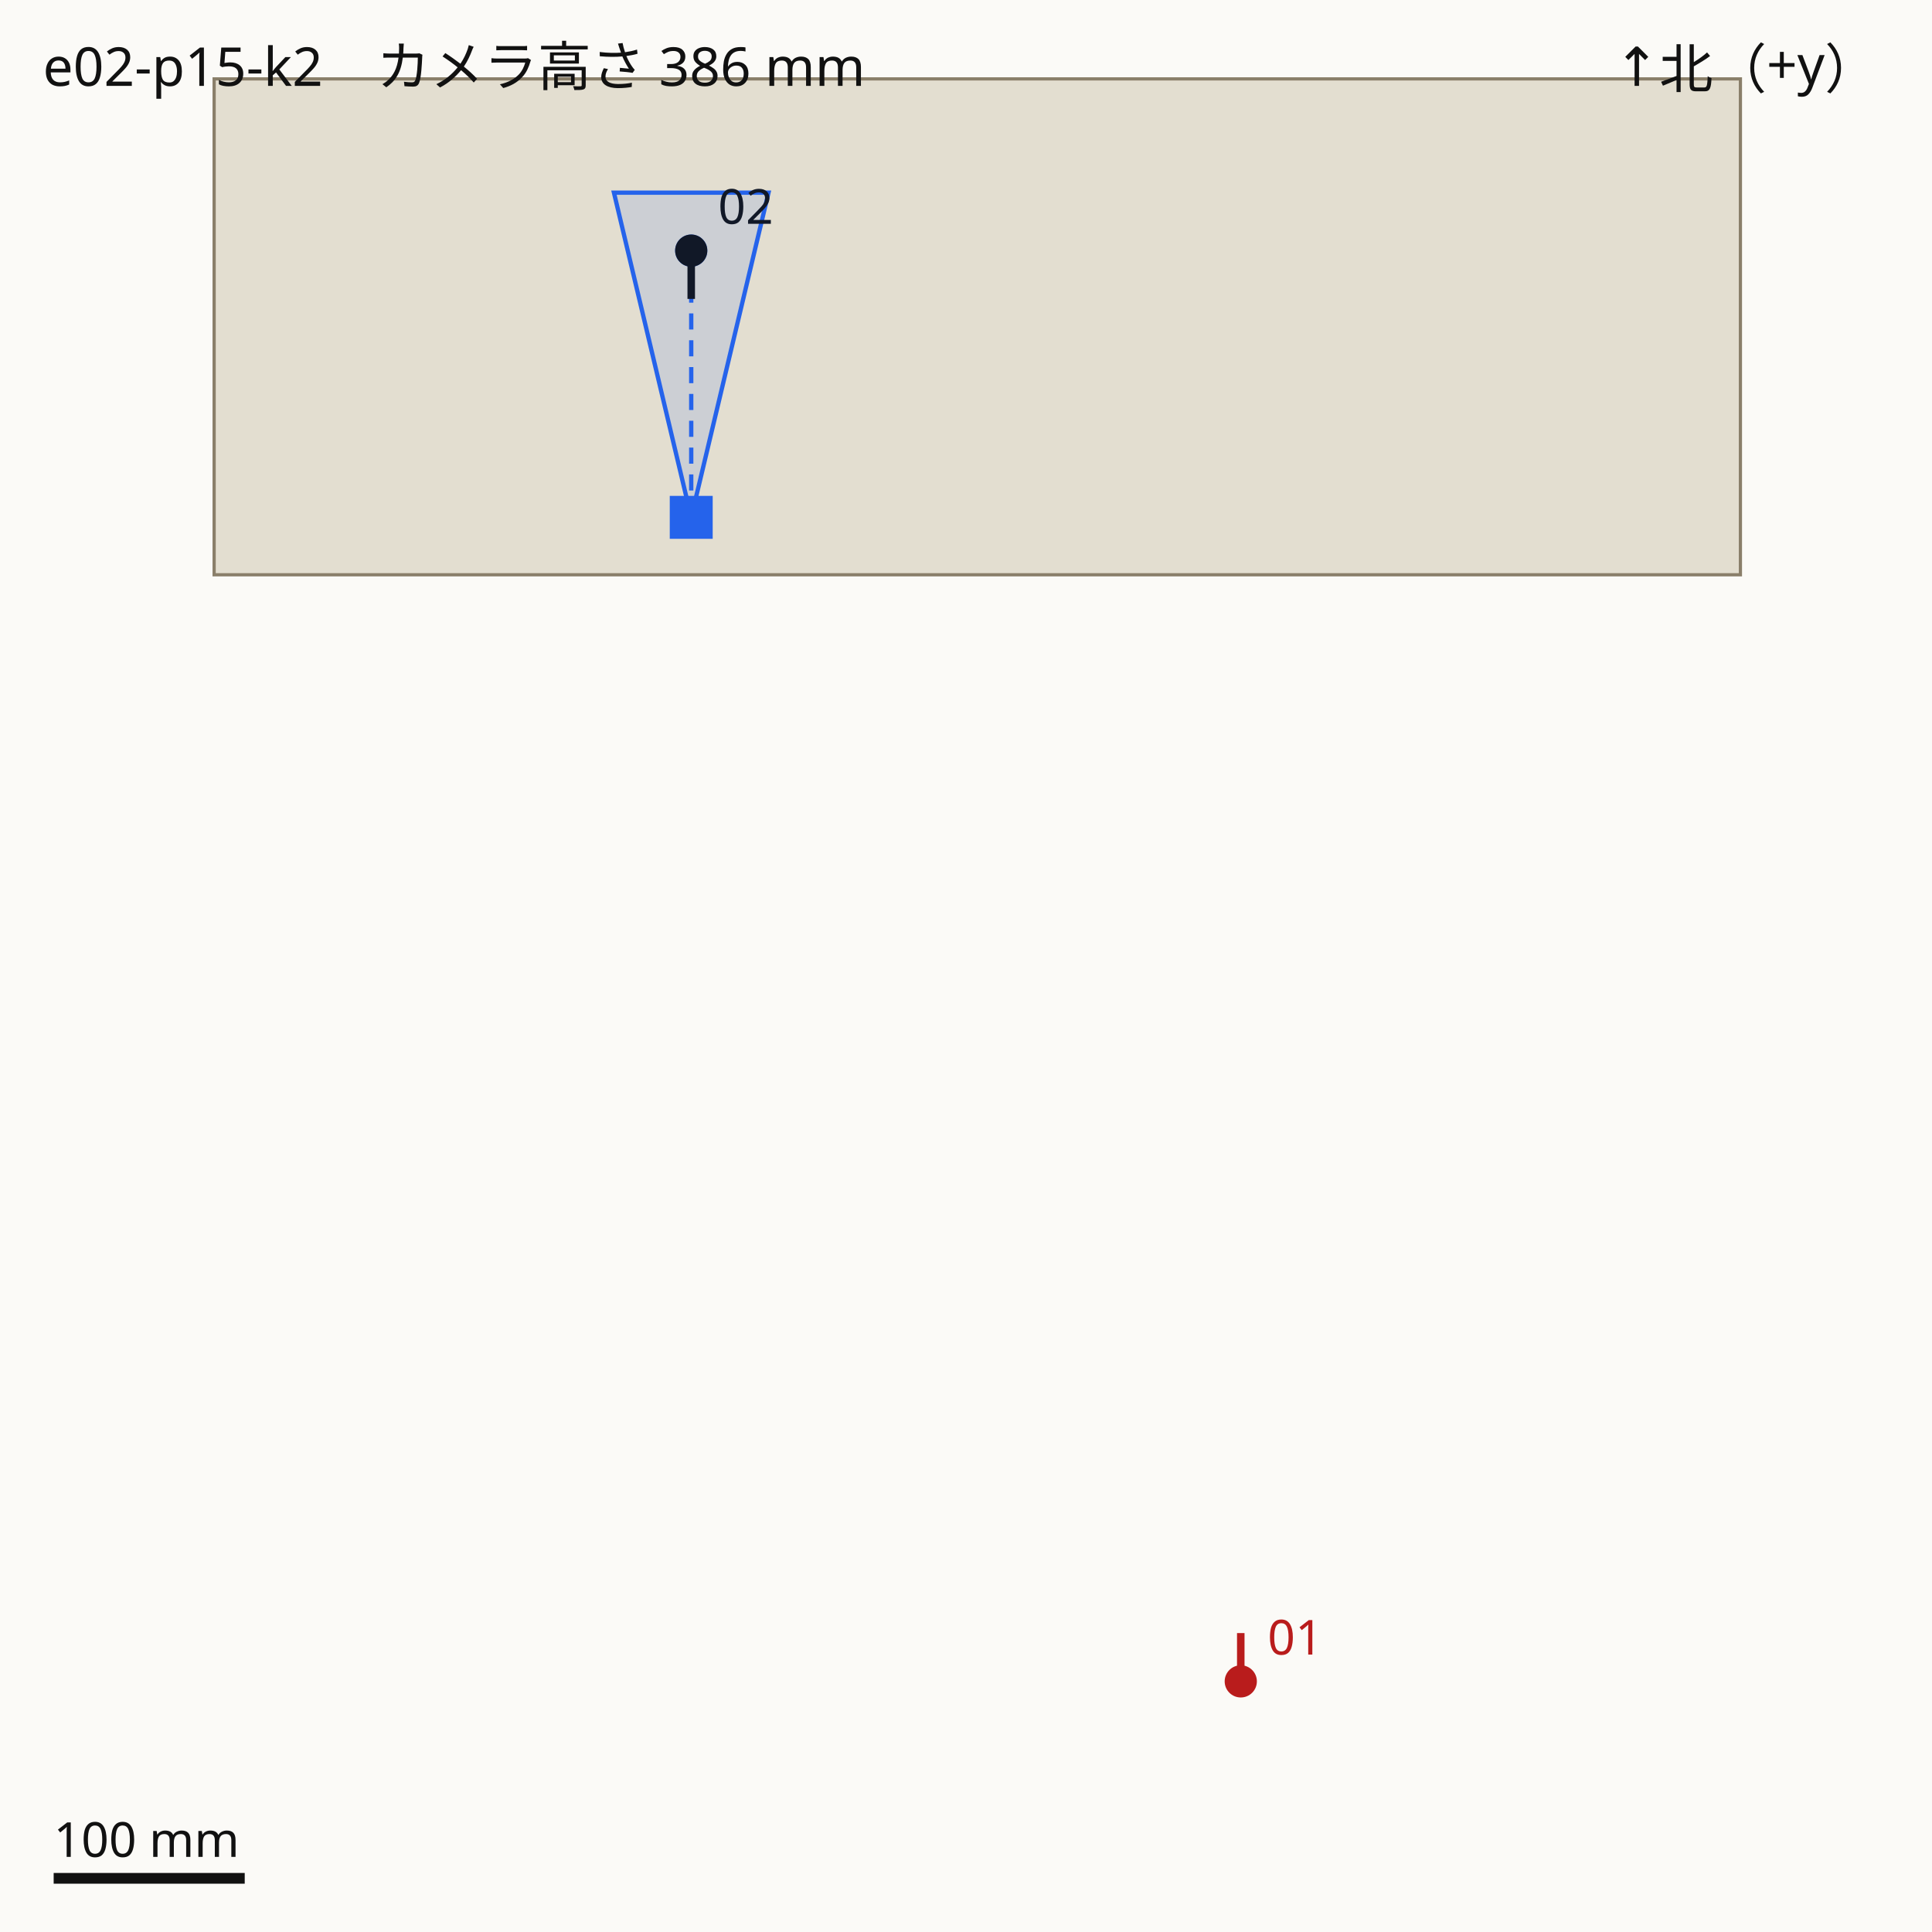
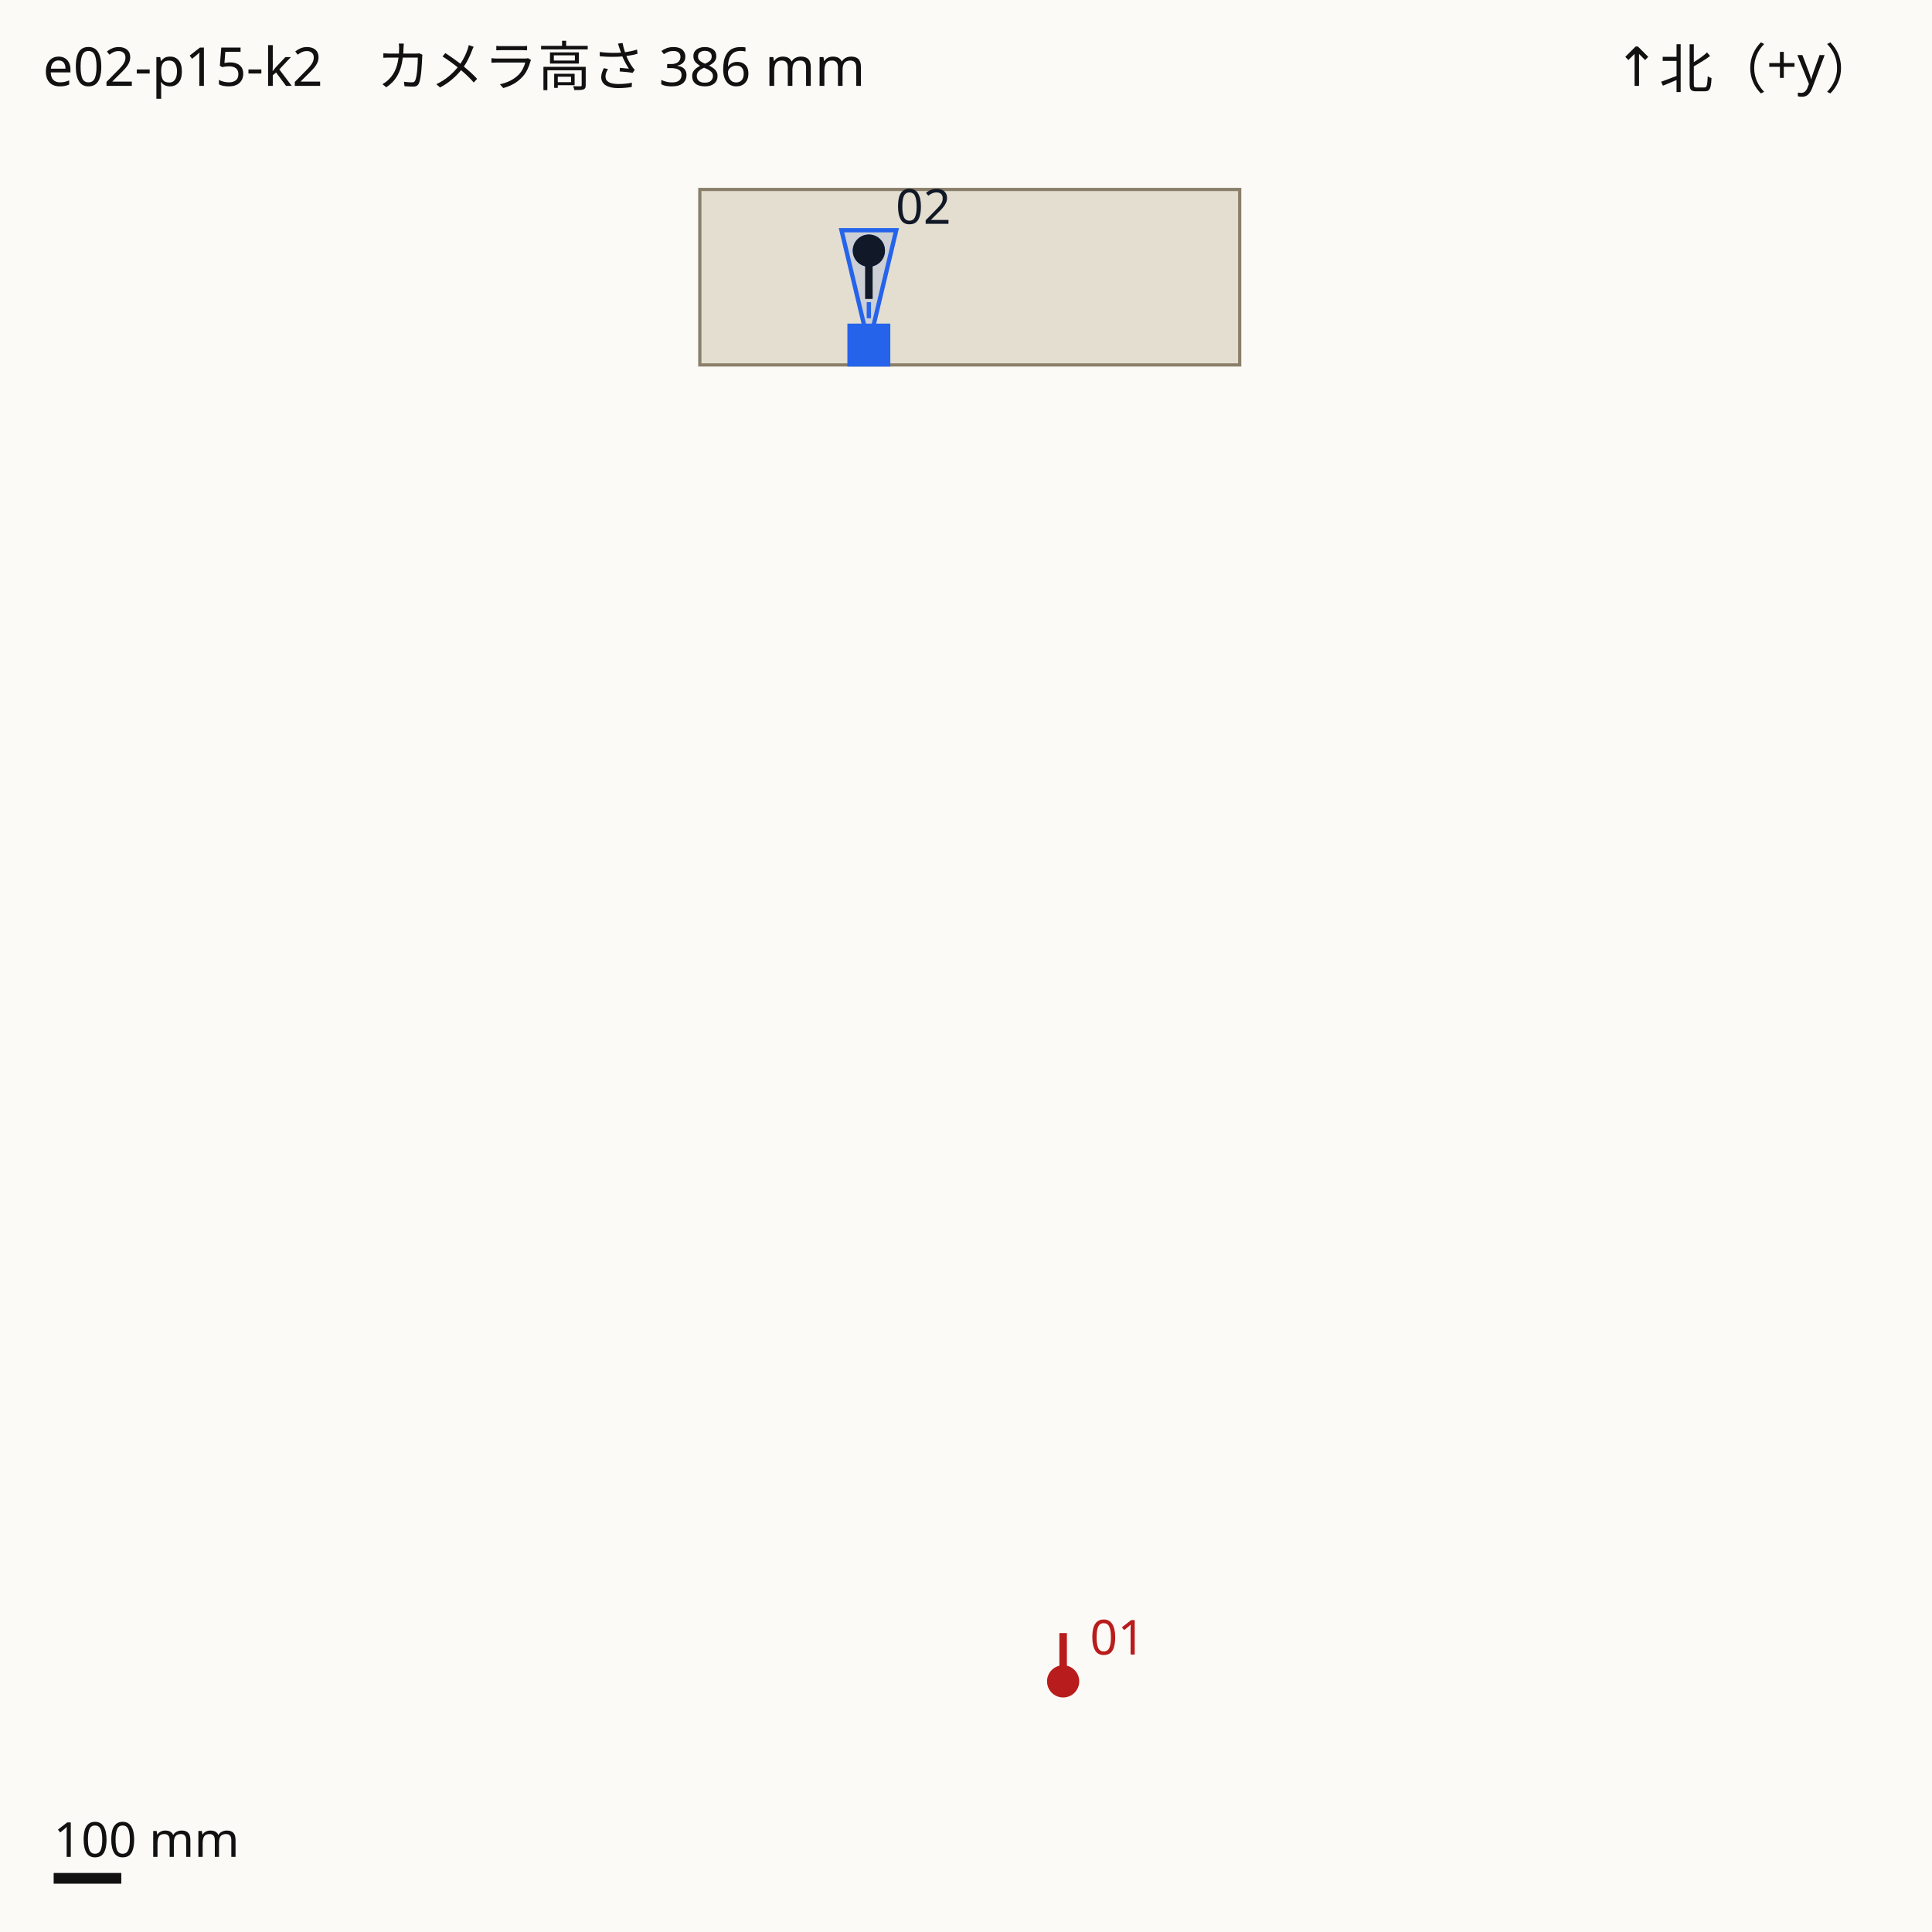
<svg xmlns="http://www.w3.org/2000/svg" viewBox="0 0 360 360" width="360" height="360" font-family="IPAGothic, sans-serif">
  <rect width="360" height="360" fill="#fbfaf7" />
-   <rect x="39.9" y="14.7" width="284.4" height="92.4" fill="#cfc6b0" fill-opacity="0.55" stroke="#8a7f6a" stroke-width="0.6" />
-   <path d="M128.8,96.4 L114.4,35.9 L143.2,35.9 Z" fill="#2563eb" fill-opacity="0.12" stroke="#2563eb" stroke-width="0.8" />
-   <line x1="128.8" y1="96.4" x2="128.8" y2="46.7" stroke="#2563eb" stroke-dasharray="3 2" stroke-width="0.8" />
-   <circle cx="128.8" cy="46.7" r="2.5" fill="none" stroke="#2563eb" />
-   <rect x="124.8" y="92.4" width="8" height="8" fill="#2563eb" />
-   <circle cx="231.2" cy="313.3" r="3" fill="#b91c1c" />
-   <line x1="231.2" y1="313.3" x2="231.2" y2="304.3" stroke="#b91c1c" stroke-width="1.4" />
-   <text x="236.2" y="308.3" font-size="9" fill="#b91c1c">01</text>
-   <circle cx="128.8" cy="46.7" r="3" fill="#111827" />
-   <line x1="128.8" y1="46.7" x2="128.8" y2="55.7" stroke="#111827" stroke-width="1.4" />
-   <text x="133.8" y="41.7" font-size="9" fill="#111827">02</text>
-   <line x1="10" y1="350" x2="45.6" y2="350" stroke="#111" stroke-width="2" />
+   <rect x="130.4" y="35.3" width="100.6" height="32.7" fill="#cfc6b0" fill-opacity="0.55" stroke="#8a7f6a" stroke-width="0.6" />
+   <path d="M161.9,64.3 L156.8,42.9 L167.0,42.9 Z" fill="#2563eb" fill-opacity="0.12" stroke="#2563eb" stroke-width="0.8" />
+   <line x1="161.9" y1="64.3" x2="161.9" y2="46.7" stroke="#2563eb" stroke-dasharray="3 2" stroke-width="0.8" />
+   <circle cx="161.9" cy="46.7" r="2.5" fill="none" stroke="#2563eb" />
+   <rect x="157.9" y="60.3" width="8" height="8" fill="#2563eb" />
+   <circle cx="198.1" cy="313.3" r="3" fill="#b91c1c" />
+   <line x1="198.1" y1="313.3" x2="198.1" y2="304.3" stroke="#b91c1c" stroke-width="1.4" />
+   <text x="203.1" y="308.3" font-size="9" fill="#b91c1c">01</text>
+   <circle cx="161.9" cy="46.7" r="3" fill="#111827" />
+   <line x1="161.9" y1="46.7" x2="161.9" y2="55.7" stroke="#111827" stroke-width="1.4" />
+   <text x="166.9" y="41.7" font-size="9" fill="#111827">02</text>
+   <line x1="10" y1="350" x2="22.6" y2="350" stroke="#111" stroke-width="2" />
  <text x="10" y="346" font-size="9" fill="#111">100 mm</text>
  <text x="8" y="16" font-size="10" fill="#111">e02-p15-k2　カメラ高さ 386 mm</text>
  <text x="350" y="16" font-size="10" text-anchor="end" fill="#111">↑北（+y）</text>
</svg>
